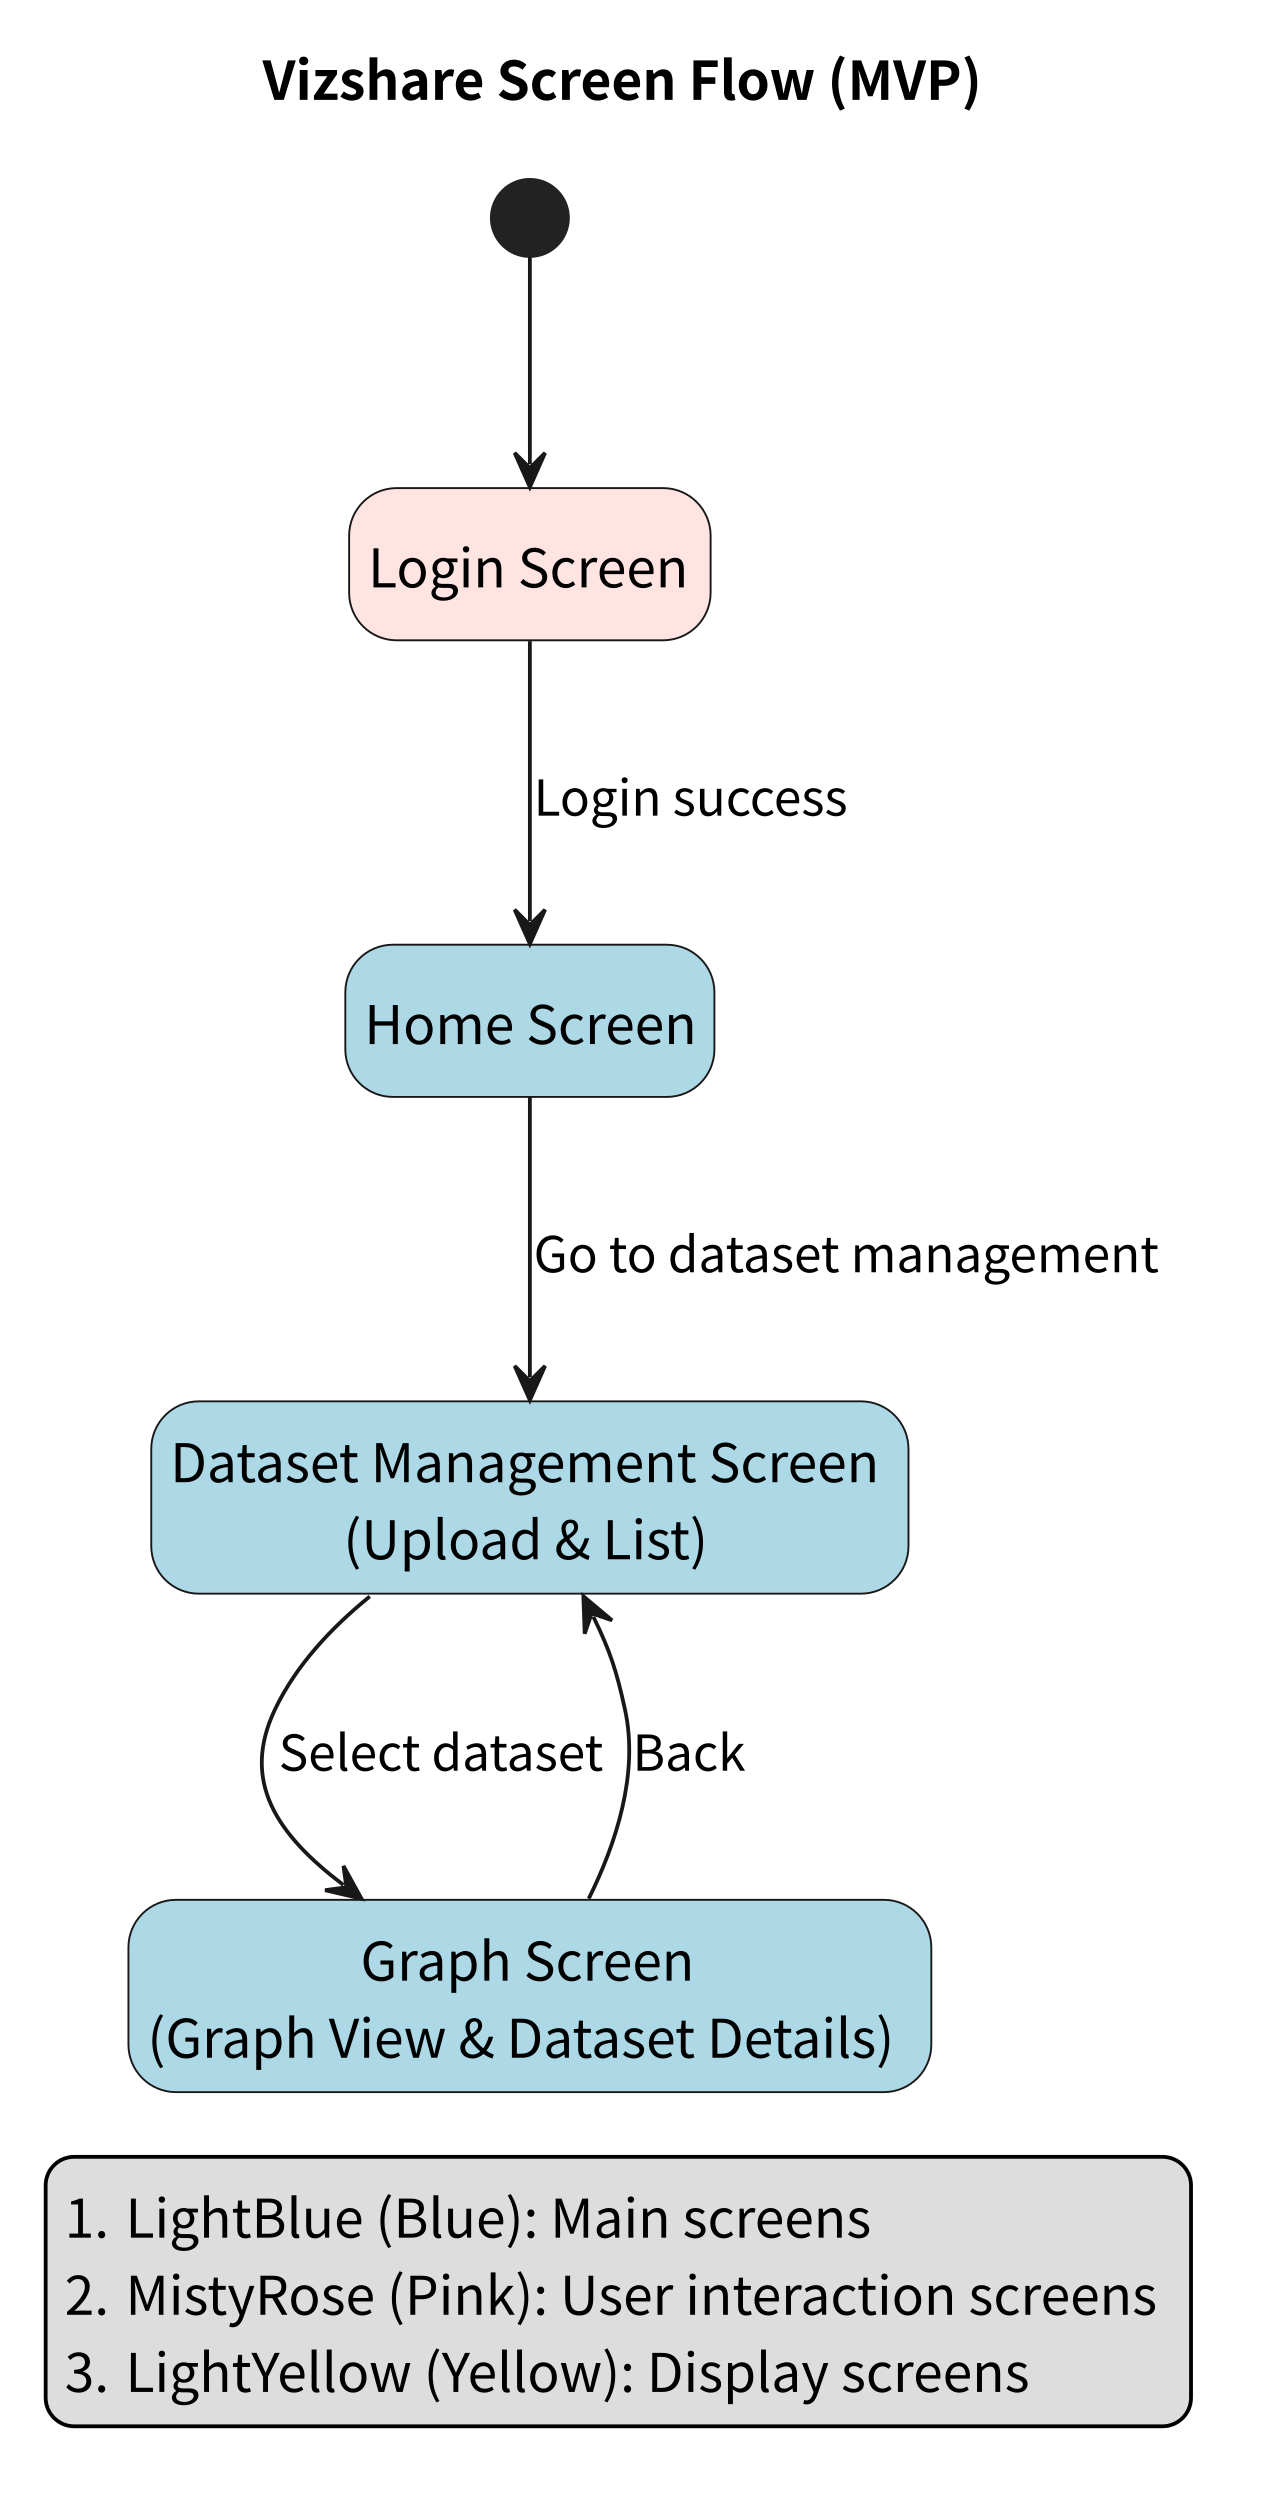
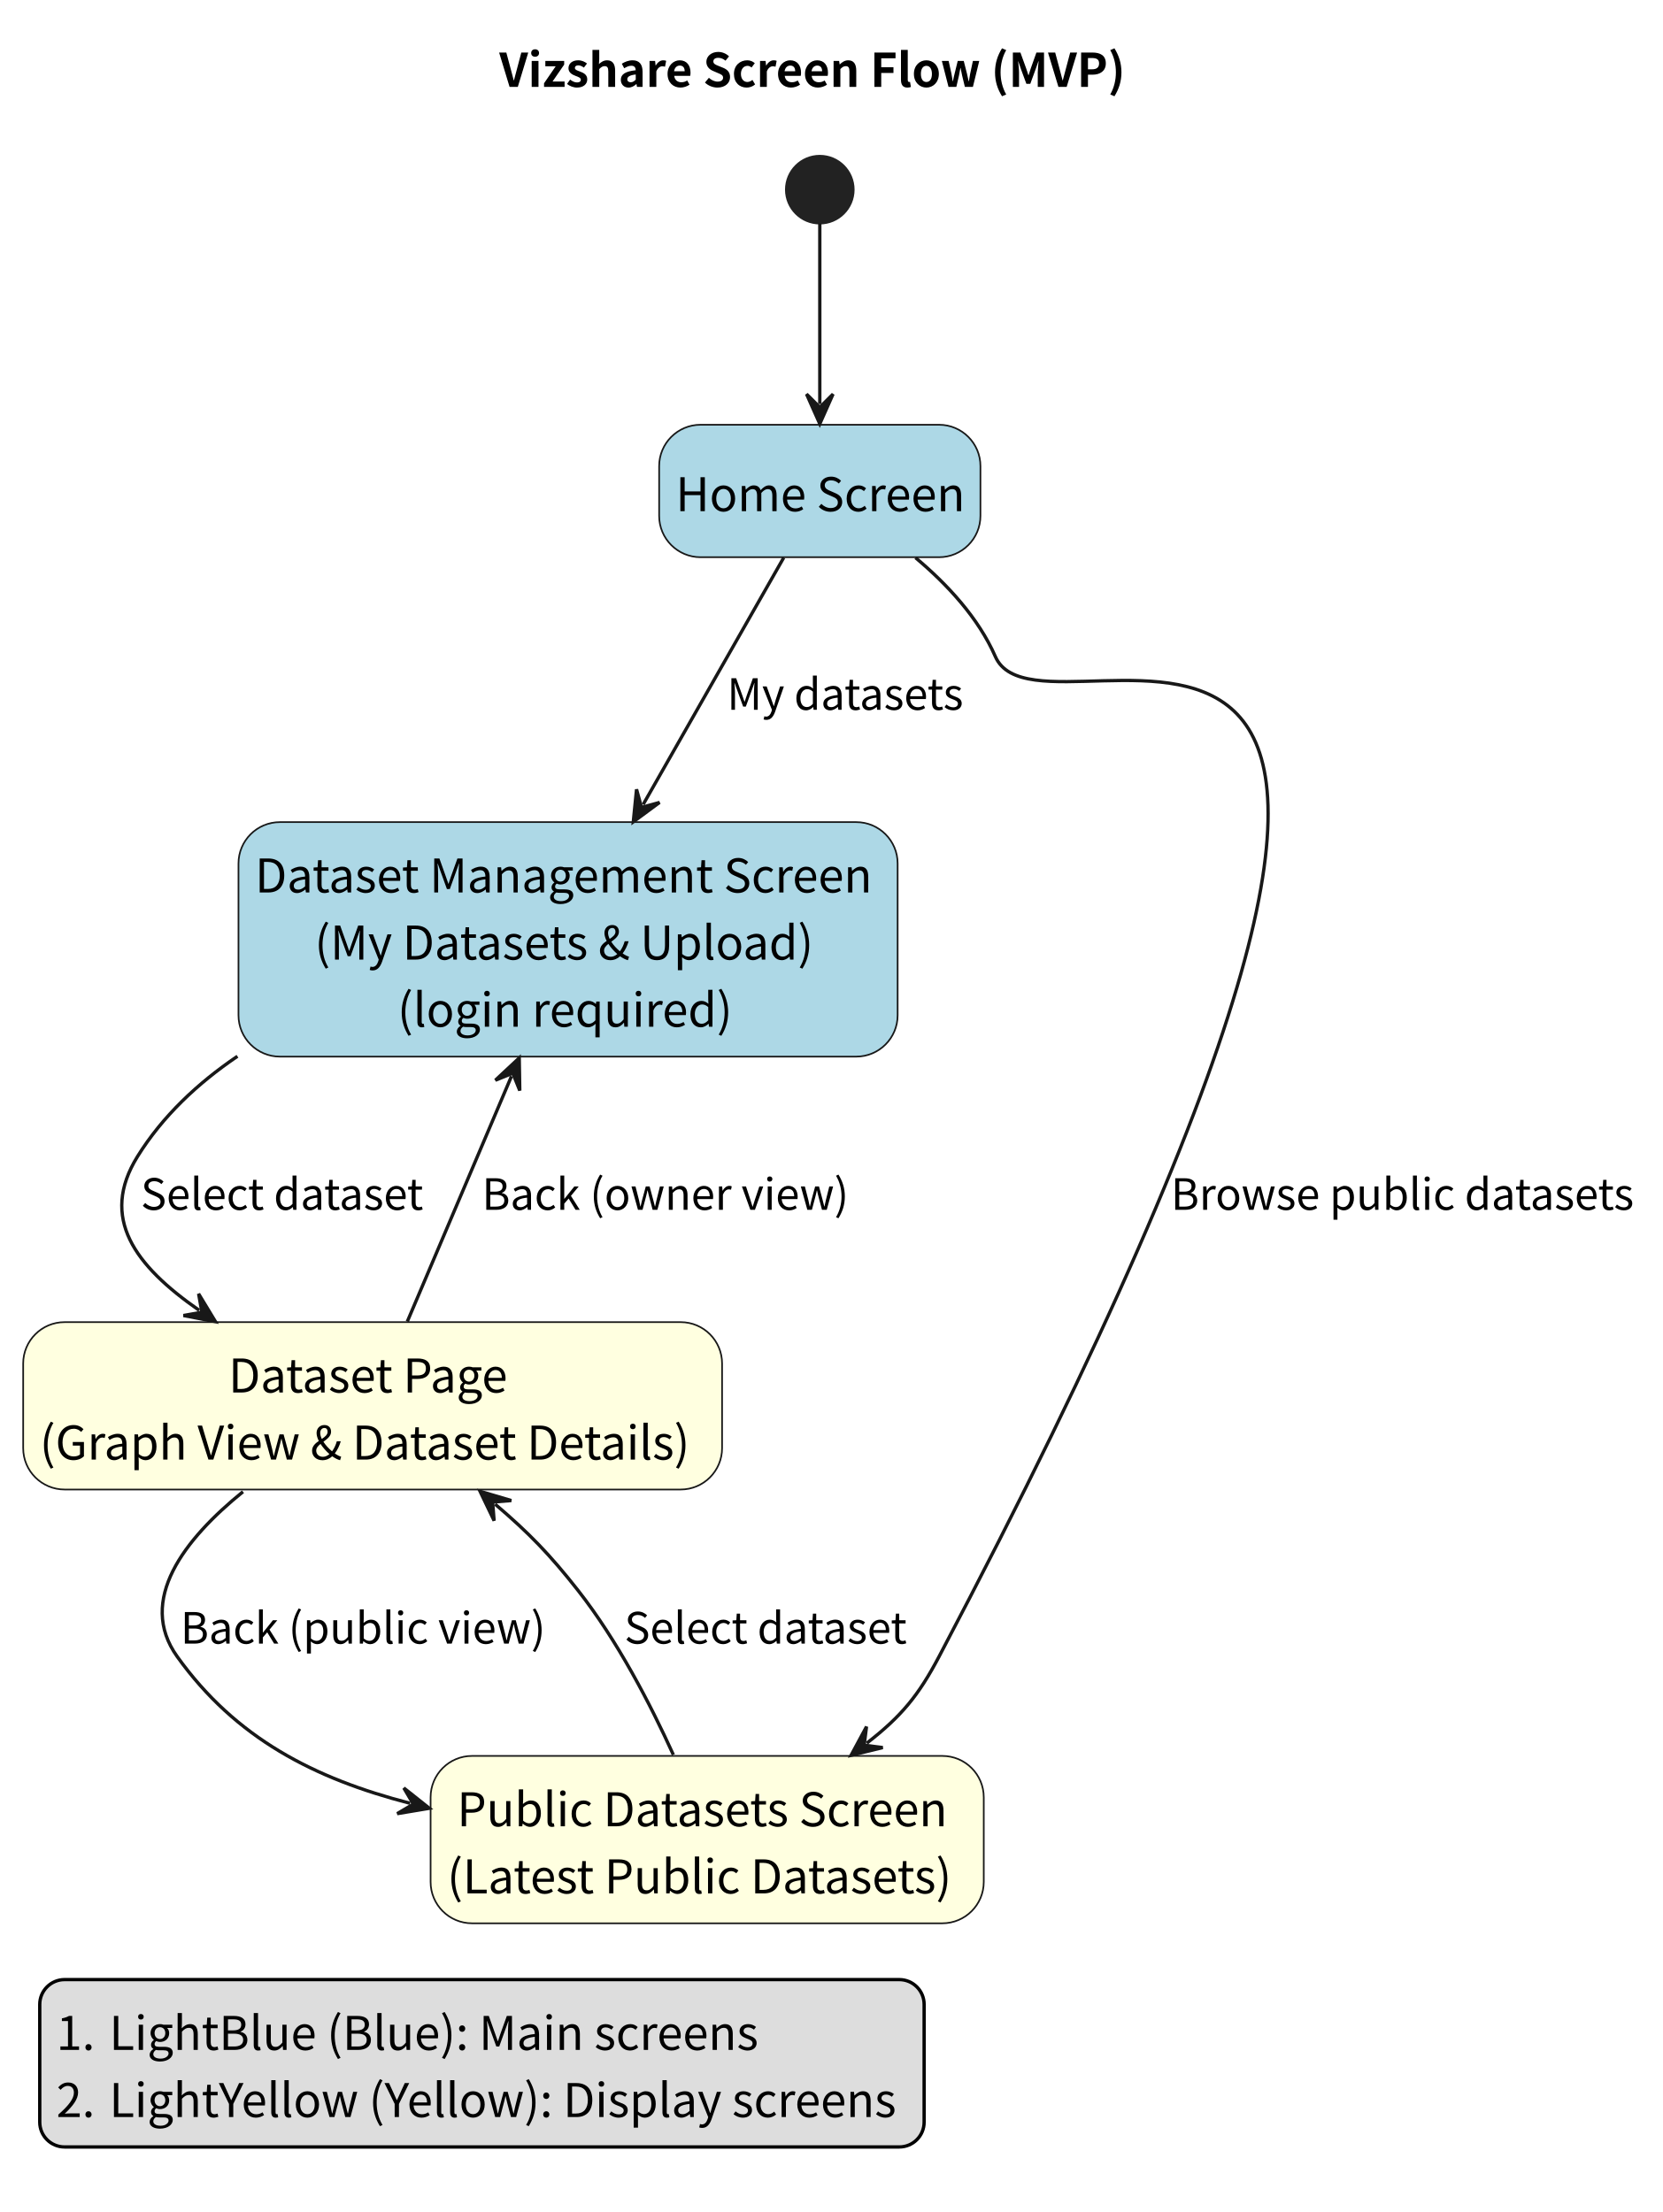
- <svg xmlns="http://www.w3.org/2000/svg" contentStyleType="text/css" height="657px" preserveAspectRatio="none" style="width:333px;height:657px;background:#FFFFFF;" version="1.1" viewBox="0 0 333 657" width="333px" zoomAndPan="magnify">
+ <svg xmlns="http://www.w3.org/2000/svg" contentStyleType="text/css" height="668px" preserveAspectRatio="none" style="width:502px;height:668px;background:#FFFFFF;" version="1.1" viewBox="0 0 502 668" width="502px" zoomAndPan="magnify">
  <defs />
  <g>
-     <text fill="#000000" font-family="Noto Sans CJK JP" font-size="14" font-weight="bold" lengthAdjust="spacing" textLength="187" x="69" y="26.24">Vizshare Screen Flow (MVP)</text>
-     <ellipse cx="139.25" cy="57.272" fill="#222222" rx="10" ry="10" style="stroke:#222222;stroke-width:1.0;" />
-     <rect fill="#FFE4E1" height="40" rx="12.5" ry="12.5" style="stroke:#181818;stroke-width:0.5;" width="95" x="91.75" y="128.272" />
-     <text fill="#000000" font-family="Noto Sans CJK JP" font-size="14" lengthAdjust="spacing" textLength="85" x="96.75" y="154.376">Login Screen</text>
-     <rect fill="#ADD8E6" height="40" rx="12.5" ry="12.5" style="stroke:#181818;stroke-width:0.5;" width="97" x="90.75" y="248.272" />
-     <text fill="#000000" font-family="Noto Sans CJK JP" font-size="14" lengthAdjust="spacing" textLength="87" x="95.75" y="274.376">Home Screen</text>
-     <rect fill="#ADD8E6" height="50.544" rx="12.5" ry="12.5" style="stroke:#181818;stroke-width:0.5;" width="199" x="39.75" y="368.272" />
-     <text fill="#000000" font-family="Noto Sans CJK JP" font-size="14" lengthAdjust="spacing" textLength="189" x="44.75" y="389.512">Dataset Management Screen</text>
-     <text fill="#000000" font-family="Noto Sans CJK JP" font-size="14" lengthAdjust="spacing" textLength="98" x="90.25" y="409.784">(Upload &amp; List)</text>
-     <rect fill="#ADD8E6" height="50.544" rx="12.5" ry="12.5" style="stroke:#181818;stroke-width:0.5;" width="211" x="33.75" y="499.272" />
-     <text fill="#000000" font-family="Noto Sans CJK JP" font-size="14" lengthAdjust="spacing" textLength="89" x="94.75" y="520.512">Graph Screen</text>
-     <text fill="#000000" font-family="Noto Sans CJK JP" font-size="14" lengthAdjust="spacing" textLength="201" x="38.75" y="540.784">(Graph View &amp; Dataset Details)</text>
-     <g id="link_*start*_login">
-       <path d="M139.25,67.462 C139.25,81.672 139.25,103.292 139.25,122.012 " fill="none" id="*start*-to-login" style="stroke:#181818;stroke-width:1.0;" />
-       <polygon fill="#181818" points="139.25,128.012,143.25,119.012,139.25,123.012,135.25,119.012,139.25,128.012" style="stroke:#181818;stroke-width:1.0;" />
-     </g>
-     <g id="link_login_home">
-       <path d="M139.25,168.492 C139.25,190.432 139.25,220.122 139.25,242.062 " fill="none" id="login-to-home" style="stroke:#181818;stroke-width:1.0;" />
-       <polygon fill="#181818" points="139.25,248.062,143.25,239.062,139.25,243.062,135.25,239.062,139.25,248.062" style="stroke:#181818;stroke-width:1.0;" />
-       <text fill="#000000" font-family="Noto Sans CJK JP" font-size="13" lengthAdjust="spacing" textLength="84" x="140.25" y="214.352">Login success</text>
+     <text fill="#000000" font-family="Noto Sans CJK JP" font-size="14" font-weight="bold" lengthAdjust="spacing" textLength="187" x="150.75" y="26.24">Vizshare Screen Flow (MVP)</text>
+     <ellipse cx="247.5" cy="57.272" fill="#222222" rx="10" ry="10" style="stroke:#222222;stroke-width:1.0;" />
+     <rect fill="#ADD8E6" height="40" rx="12.5" ry="12.5" style="stroke:#181818;stroke-width:0.5;" width="97" x="199" y="128.272" />
+     <text fill="#000000" font-family="Noto Sans CJK JP" font-size="14" lengthAdjust="spacing" textLength="87" x="204" y="154.376">Home Screen</text>
+     <rect fill="#ADD8E6" height="70.816" rx="12.5" ry="12.5" style="stroke:#181818;stroke-width:0.5;" width="199" x="72" y="248.272" />
+     <text fill="#000000" font-family="Noto Sans CJK JP" font-size="14" lengthAdjust="spacing" textLength="189" x="77" y="269.512">Dataset Management Screen</text>
+     <text fill="#000000" font-family="Noto Sans CJK JP" font-size="14" lengthAdjust="spacing" textLength="153" x="95" y="289.784">(My Datasets &amp; Upload)</text>
+     <text fill="#000000" font-family="Noto Sans CJK JP" font-size="14" lengthAdjust="spacing" textLength="103" x="120" y="310.056">(login required)</text>
+     <rect fill="#FFFFE0" height="50.544" rx="12.5" ry="12.5" style="stroke:#181818;stroke-width:0.5;" width="167" x="130" y="530.272" />
+     <text fill="#000000" font-family="Noto Sans CJK JP" font-size="14" lengthAdjust="spacing" textLength="151" x="138" y="551.512">Public Datasets Screen</text>
+     <text fill="#000000" font-family="Noto Sans CJK JP" font-size="14" lengthAdjust="spacing" textLength="157" x="135" y="571.784">(Latest Public Datasets)</text>
+     <rect fill="#FFFFE0" height="50.544" rx="12.5" ry="12.5" style="stroke:#181818;stroke-width:0.5;" width="211" x="7" y="399.272" />
+     <text fill="#000000" font-family="Noto Sans CJK JP" font-size="14" lengthAdjust="spacing" textLength="87" x="69" y="420.512">Dataset Page</text>
+     <text fill="#000000" font-family="Noto Sans CJK JP" font-size="14" lengthAdjust="spacing" textLength="201" x="12" y="440.784">(Graph View &amp; Dataset Details)</text>
+     <g id="link_*start*_home">
+       <path d="M247.5,67.462 C247.5,81.672 247.5,103.292 247.5,122.012 " fill="none" id="*start*-to-home" style="stroke:#181818;stroke-width:1.0;" />
+       <polygon fill="#181818" points="247.5,128.012,251.5,119.012,247.5,123.012,243.5,119.012,247.5,128.012" style="stroke:#181818;stroke-width:1.0;" />
    </g>
    <g id="link_home_datasetManagement">
-       <path d="M139.25,288.302 C139.25,309.682 139.25,338.462 139.25,361.962 " fill="none" id="home-to-datasetManagement" style="stroke:#181818;stroke-width:1.0;" />
-       <polygon fill="#181818" points="139.25,367.962,143.25,358.962,139.25,362.962,135.25,358.962,139.25,367.962" style="stroke:#181818;stroke-width:1.0;" />
-       <text fill="#000000" font-family="Noto Sans CJK JP" font-size="13" lengthAdjust="spacing" textLength="164" x="140.25" y="334.352">Go to dataset management</text>
+       <path d="M236.61,168.402 C224.79,189.162 208.638,217.537 194.168,242.958 " fill="none" id="home-to-datasetManagement" style="stroke:#181818;stroke-width:1.0;" />
+       <polygon fill="#181818" points="191.2,248.172,199.129,242.329,193.673,243.827,192.176,238.371,191.2,248.172" style="stroke:#181818;stroke-width:1.0;" />
+       <text fill="#000000" font-family="Noto Sans CJK JP" font-size="13" lengthAdjust="spacing" textLength="72" x="219.5" y="214.352">My datasets</text>
    </g>
-     <g id="link_datasetManagement_graphView">
-       <path d="M97.18,419.552 C87.17,427.652 77.79,437.632 72.25,449.272 C63.28,468.122 72.669,482.047 90.239,495.367 " fill="none" id="datasetManagement-to-graphView" style="stroke:#181818;stroke-width:1.0;" />
-       <polygon fill="#181818" points="95.02,498.992,90.264,490.367,91.036,495.971,85.431,496.742,95.02,498.992" style="stroke:#181818;stroke-width:1.0;" />
-       <text fill="#000000" font-family="Noto Sans CJK JP" font-size="13" lengthAdjust="spacing" textLength="86" x="73.25" y="465.352">Select dataset</text>
+     <g id="link_home_publicDatasets">
+       <path d="M276.4,168.422 C285.92,176.402 295.38,186.562 300.5,198.272 C315.8,233.262 488.07,111.822 283.5,500.272 C277.33,511.992 272.144,518.318 261.684,526.418 " fill="none" id="home-to-publicDatasets" style="stroke:#181818;stroke-width:1.0;" />
+       <polygon fill="#181818" points="256.94,530.092,266.505,527.744,260.893,527.031,261.607,521.419,256.94,530.092" style="stroke:#181818;stroke-width:1.0;" />
+       <text fill="#000000" font-family="Noto Sans CJK JP" font-size="13" lengthAdjust="spacing" textLength="141" x="353.5" y="365.352">Browse public datasets</text>
    </g>
-     <g id="link_graphView_datasetManagement">
-       <path d="M154.71,498.982 C161.82,484.662 167.95,466.202 164.25,449.272 C162.03,439.102 160.358,433.956 155.938,424.886 " fill="none" id="graphView-to-datasetManagement" style="stroke:#181818;stroke-width:1.0;" />
-       <polygon fill="#181818" points="153.31,419.492,153.657,429.335,155.5,423.987,160.848,425.83,153.31,419.492" style="stroke:#181818;stroke-width:1.0;" />
-       <text fill="#000000" font-family="Noto Sans CJK JP" font-size="13" lengthAdjust="spacing" textLength="30" x="166.25" y="465.352">Back</text>
+     <g id="link_datasetManagement_datasetView">
+       <path d="M71.69,318.982 C59.71,327.102 49.07,337.072 41.5,349.272 C30.01,367.792 40.676,382.153 60.136,395.703 " fill="none" id="datasetManagement-to-datasetView" style="stroke:#181818;stroke-width:1.0;" />
+       <polygon fill="#181818" points="65.06,399.132,59.96,390.707,60.957,396.275,55.388,397.272,65.06,399.132" style="stroke:#181818;stroke-width:1.0;" />
+       <text fill="#000000" font-family="Noto Sans CJK JP" font-size="13" lengthAdjust="spacing" textLength="86" x="42.5" y="365.352">Select dataset</text>
    </g>
-     <rect fill="#DDDDDD" height="70.816" id="_legend" rx="7.5" ry="7.5" style="stroke:#000000;stroke-width:1.0;" width="301" x="12" y="566.816" />
-     <text fill="#000000" font-family="Noto Sans CJK JP" font-size="14" lengthAdjust="spacing" textLength="12" x="17" y="588.056">1.</text>
-     <text fill="#000000" font-family="Noto Sans CJK JP" font-size="14" lengthAdjust="spacing" textLength="200" x="33" y="588.056">LightBlue (Blue): Main screens</text>
-     <text fill="#000000" font-family="Noto Sans CJK JP" font-size="14" lengthAdjust="spacing" textLength="12" x="17" y="608.328">2.</text>
-     <text fill="#000000" font-family="Noto Sans CJK JP" font-size="14" lengthAdjust="spacing" textLength="275" x="33" y="608.328">MistyRose (Pink): User interaction screens</text>
-     <text fill="#000000" font-family="Noto Sans CJK JP" font-size="14" lengthAdjust="spacing" textLength="12" x="17" y="628.6">3.</text>
-     <text fill="#000000" font-family="Noto Sans CJK JP" font-size="14" lengthAdjust="spacing" textLength="241" x="33" y="628.6">LightYellow (Yellow): Display screens</text>
+     <g id="link_datasetView_datasetManagement">
+       <path d="M122.97,399.092 C132.37,376.962 143.906,349.775 154.416,325.015 " fill="none" id="datasetView-to-datasetManagement" style="stroke:#181818;stroke-width:1.0;" />
+       <polygon fill="#181818" points="156.76,319.492,149.561,326.214,154.806,324.094,156.925,329.339,156.76,319.492" style="stroke:#181818;stroke-width:1.0;" />
+       <text fill="#000000" font-family="Noto Sans CJK JP" font-size="13" lengthAdjust="spacing" textLength="110" x="145.5" y="365.352">Back (owner view)</text>
+     </g>
+     <g id="link_publicDatasets_datasetView">
+       <path d="M203.29,529.932 C196.4,514.762 186.41,495.422 174.5,480.272 C166,469.452 159.726,462.974 149.486,454.245 " fill="none" id="publicDatasets-to-datasetView" style="stroke:#181818;stroke-width:1.0;" />
+       <polygon fill="#181818" points="144.92,450.352,149.174,459.235,148.725,453.596,154.364,453.147,144.92,450.352" style="stroke:#181818;stroke-width:1.0;" />
+       <text fill="#000000" font-family="Noto Sans CJK JP" font-size="13" lengthAdjust="spacing" textLength="86" x="188.5" y="496.352">Select dataset</text>
+     </g>
+     <g id="link_datasetView_publicDatasets">
+       <path d="M73.36,450.482 C55.73,464.762 41.3,483.232 53.5,500.272 C71.18,524.972 94.901,537.1 123.821,544.58 " fill="none" id="datasetView-to-publicDatasets" style="stroke:#181818;stroke-width:1.0;" />
+       <polygon fill="#181818" points="129.63,546.082,121.918,539.956,124.789,544.83,119.915,547.701,129.63,546.082" style="stroke:#181818;stroke-width:1.0;" />
+       <text fill="#000000" font-family="Noto Sans CJK JP" font-size="13" lengthAdjust="spacing" textLength="111" x="54.5" y="496.352">Back (public view)</text>
+     </g>
+     <rect fill="#DDDDDD" height="50.544" id="_legend" rx="7.5" ry="7.5" style="stroke:#000000;stroke-width:1.0;" width="267" x="12" y="597.816" />
+     <text fill="#000000" font-family="Noto Sans CJK JP" font-size="14" lengthAdjust="spacing" textLength="12" x="17" y="619.056">1.</text>
+     <text fill="#000000" font-family="Noto Sans CJK JP" font-size="14" lengthAdjust="spacing" textLength="200" x="33" y="619.056">LightBlue (Blue): Main screens</text>
+     <text fill="#000000" font-family="Noto Sans CJK JP" font-size="14" lengthAdjust="spacing" textLength="12" x="17" y="639.328">2.</text>
+     <text fill="#000000" font-family="Noto Sans CJK JP" font-size="14" lengthAdjust="spacing" textLength="241" x="33" y="639.328">LightYellow (Yellow): Display screens</text>
  </g>
</svg>
